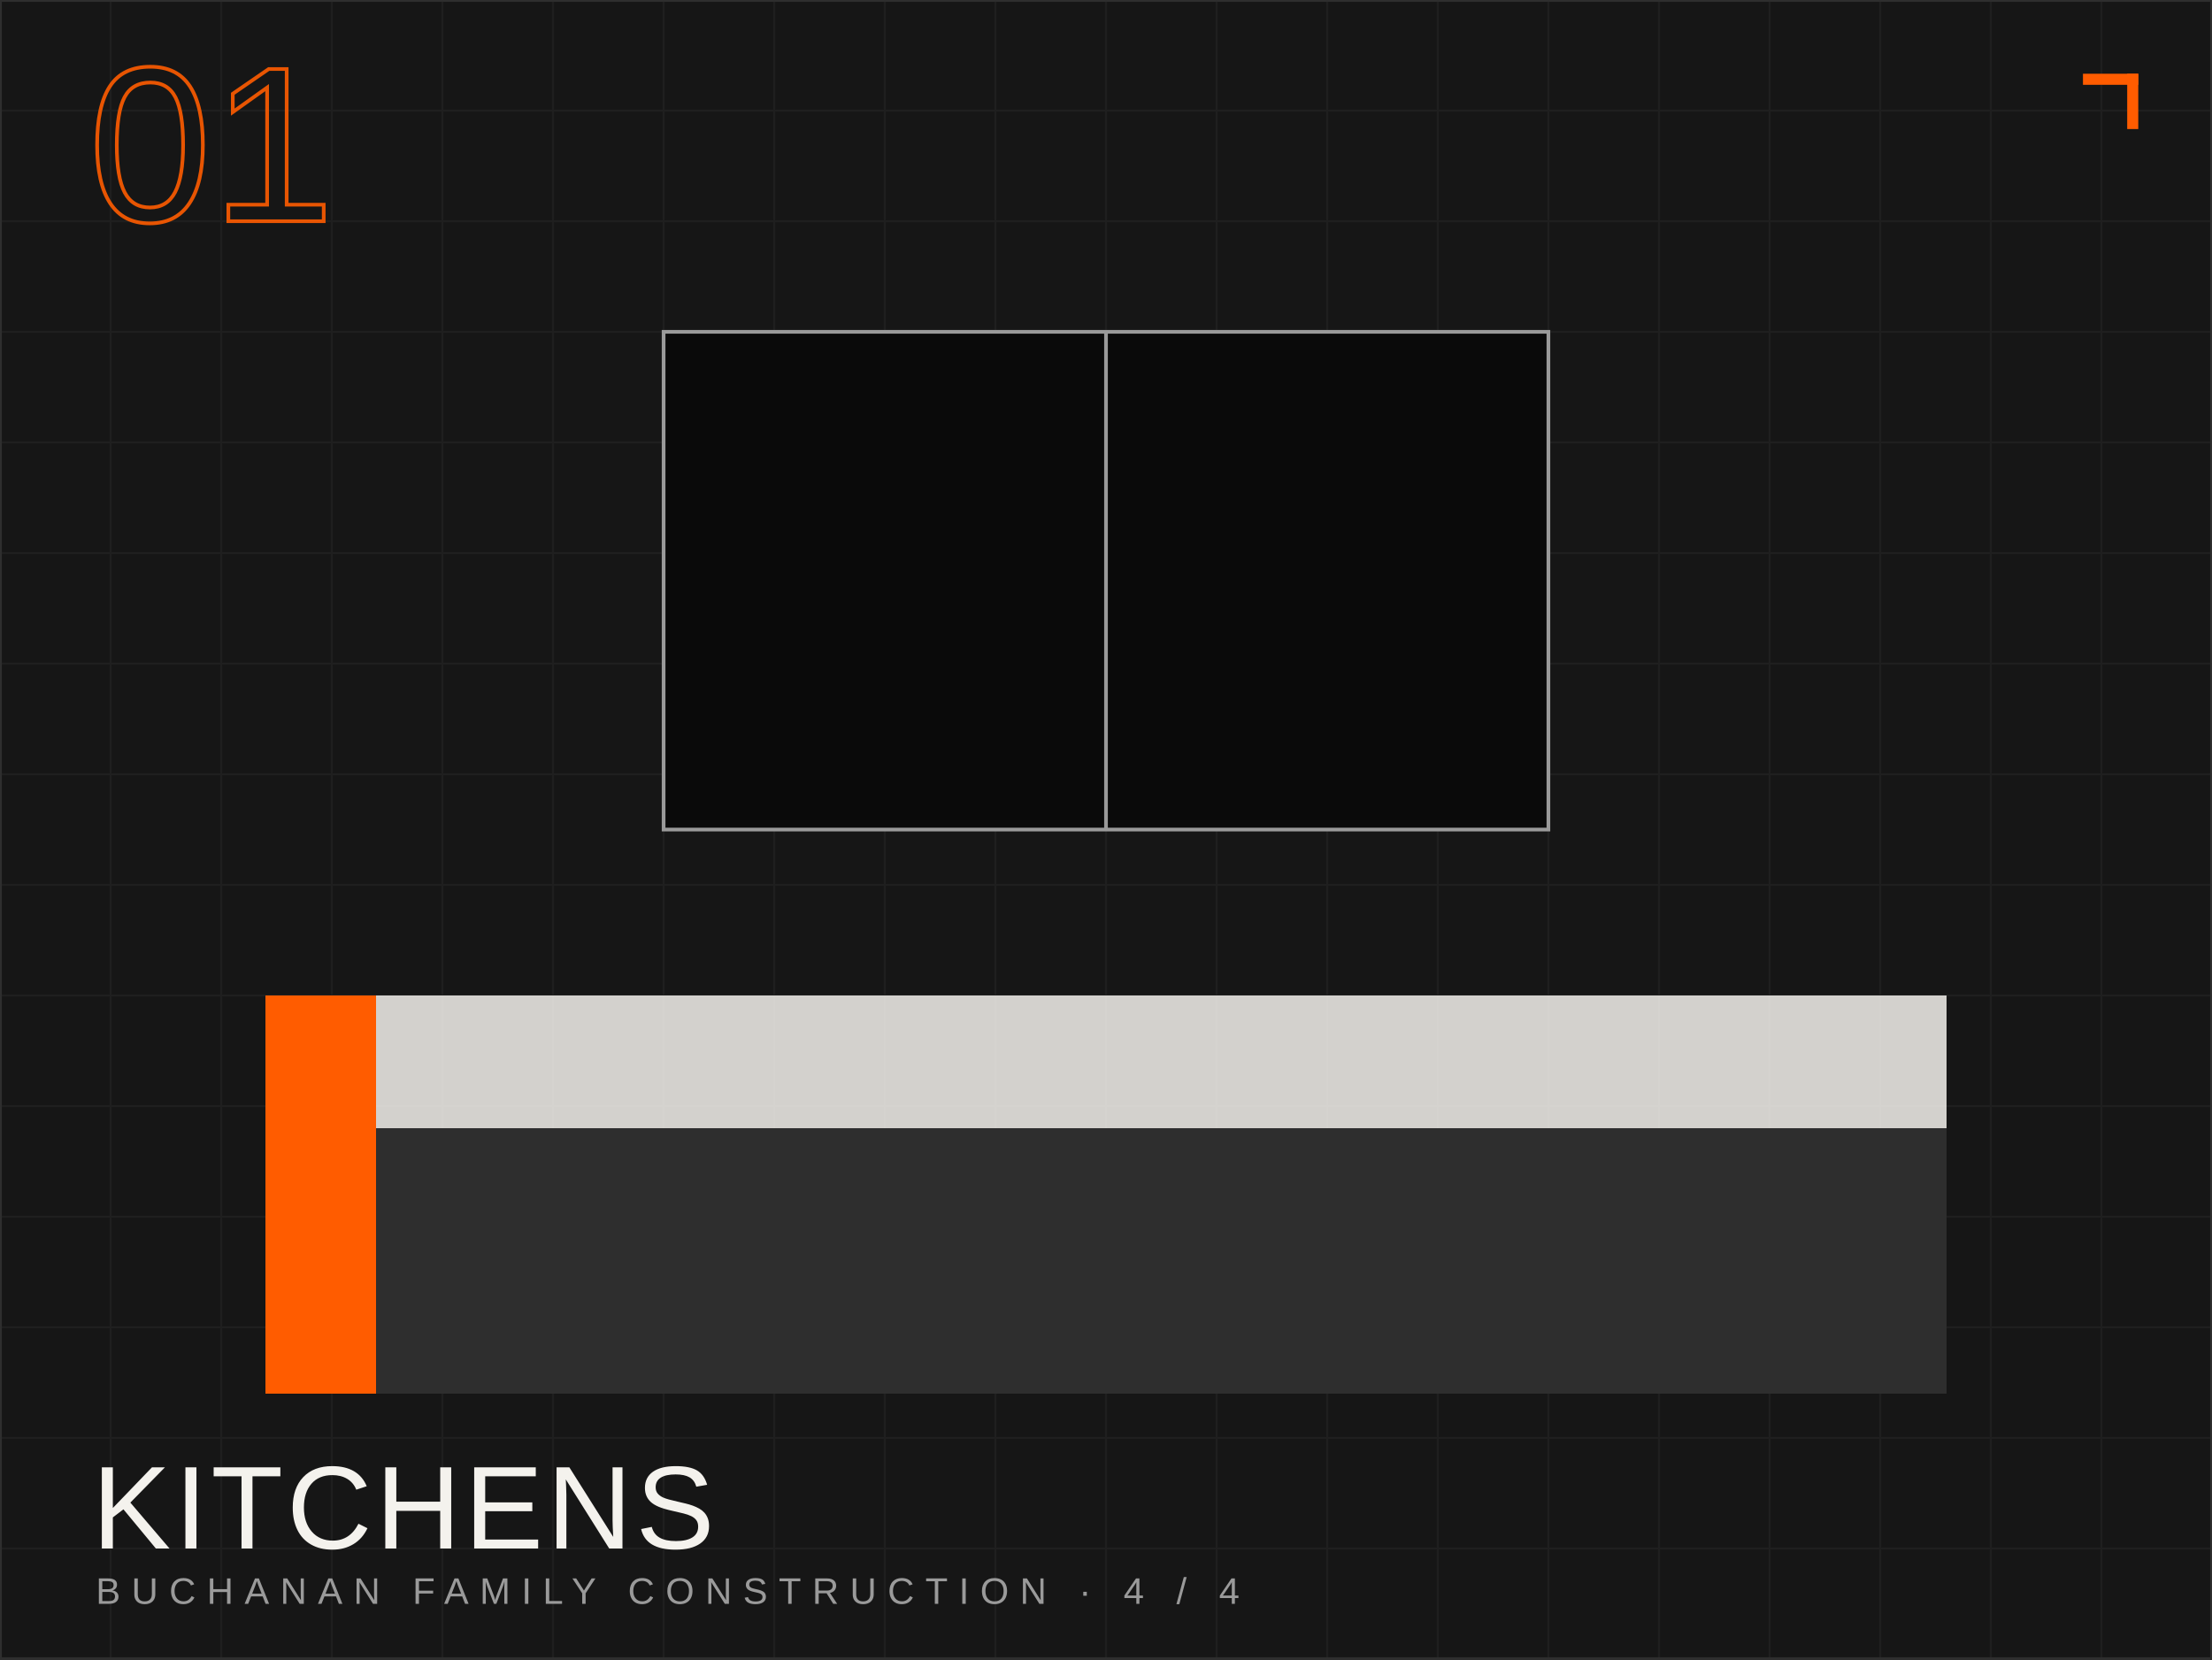
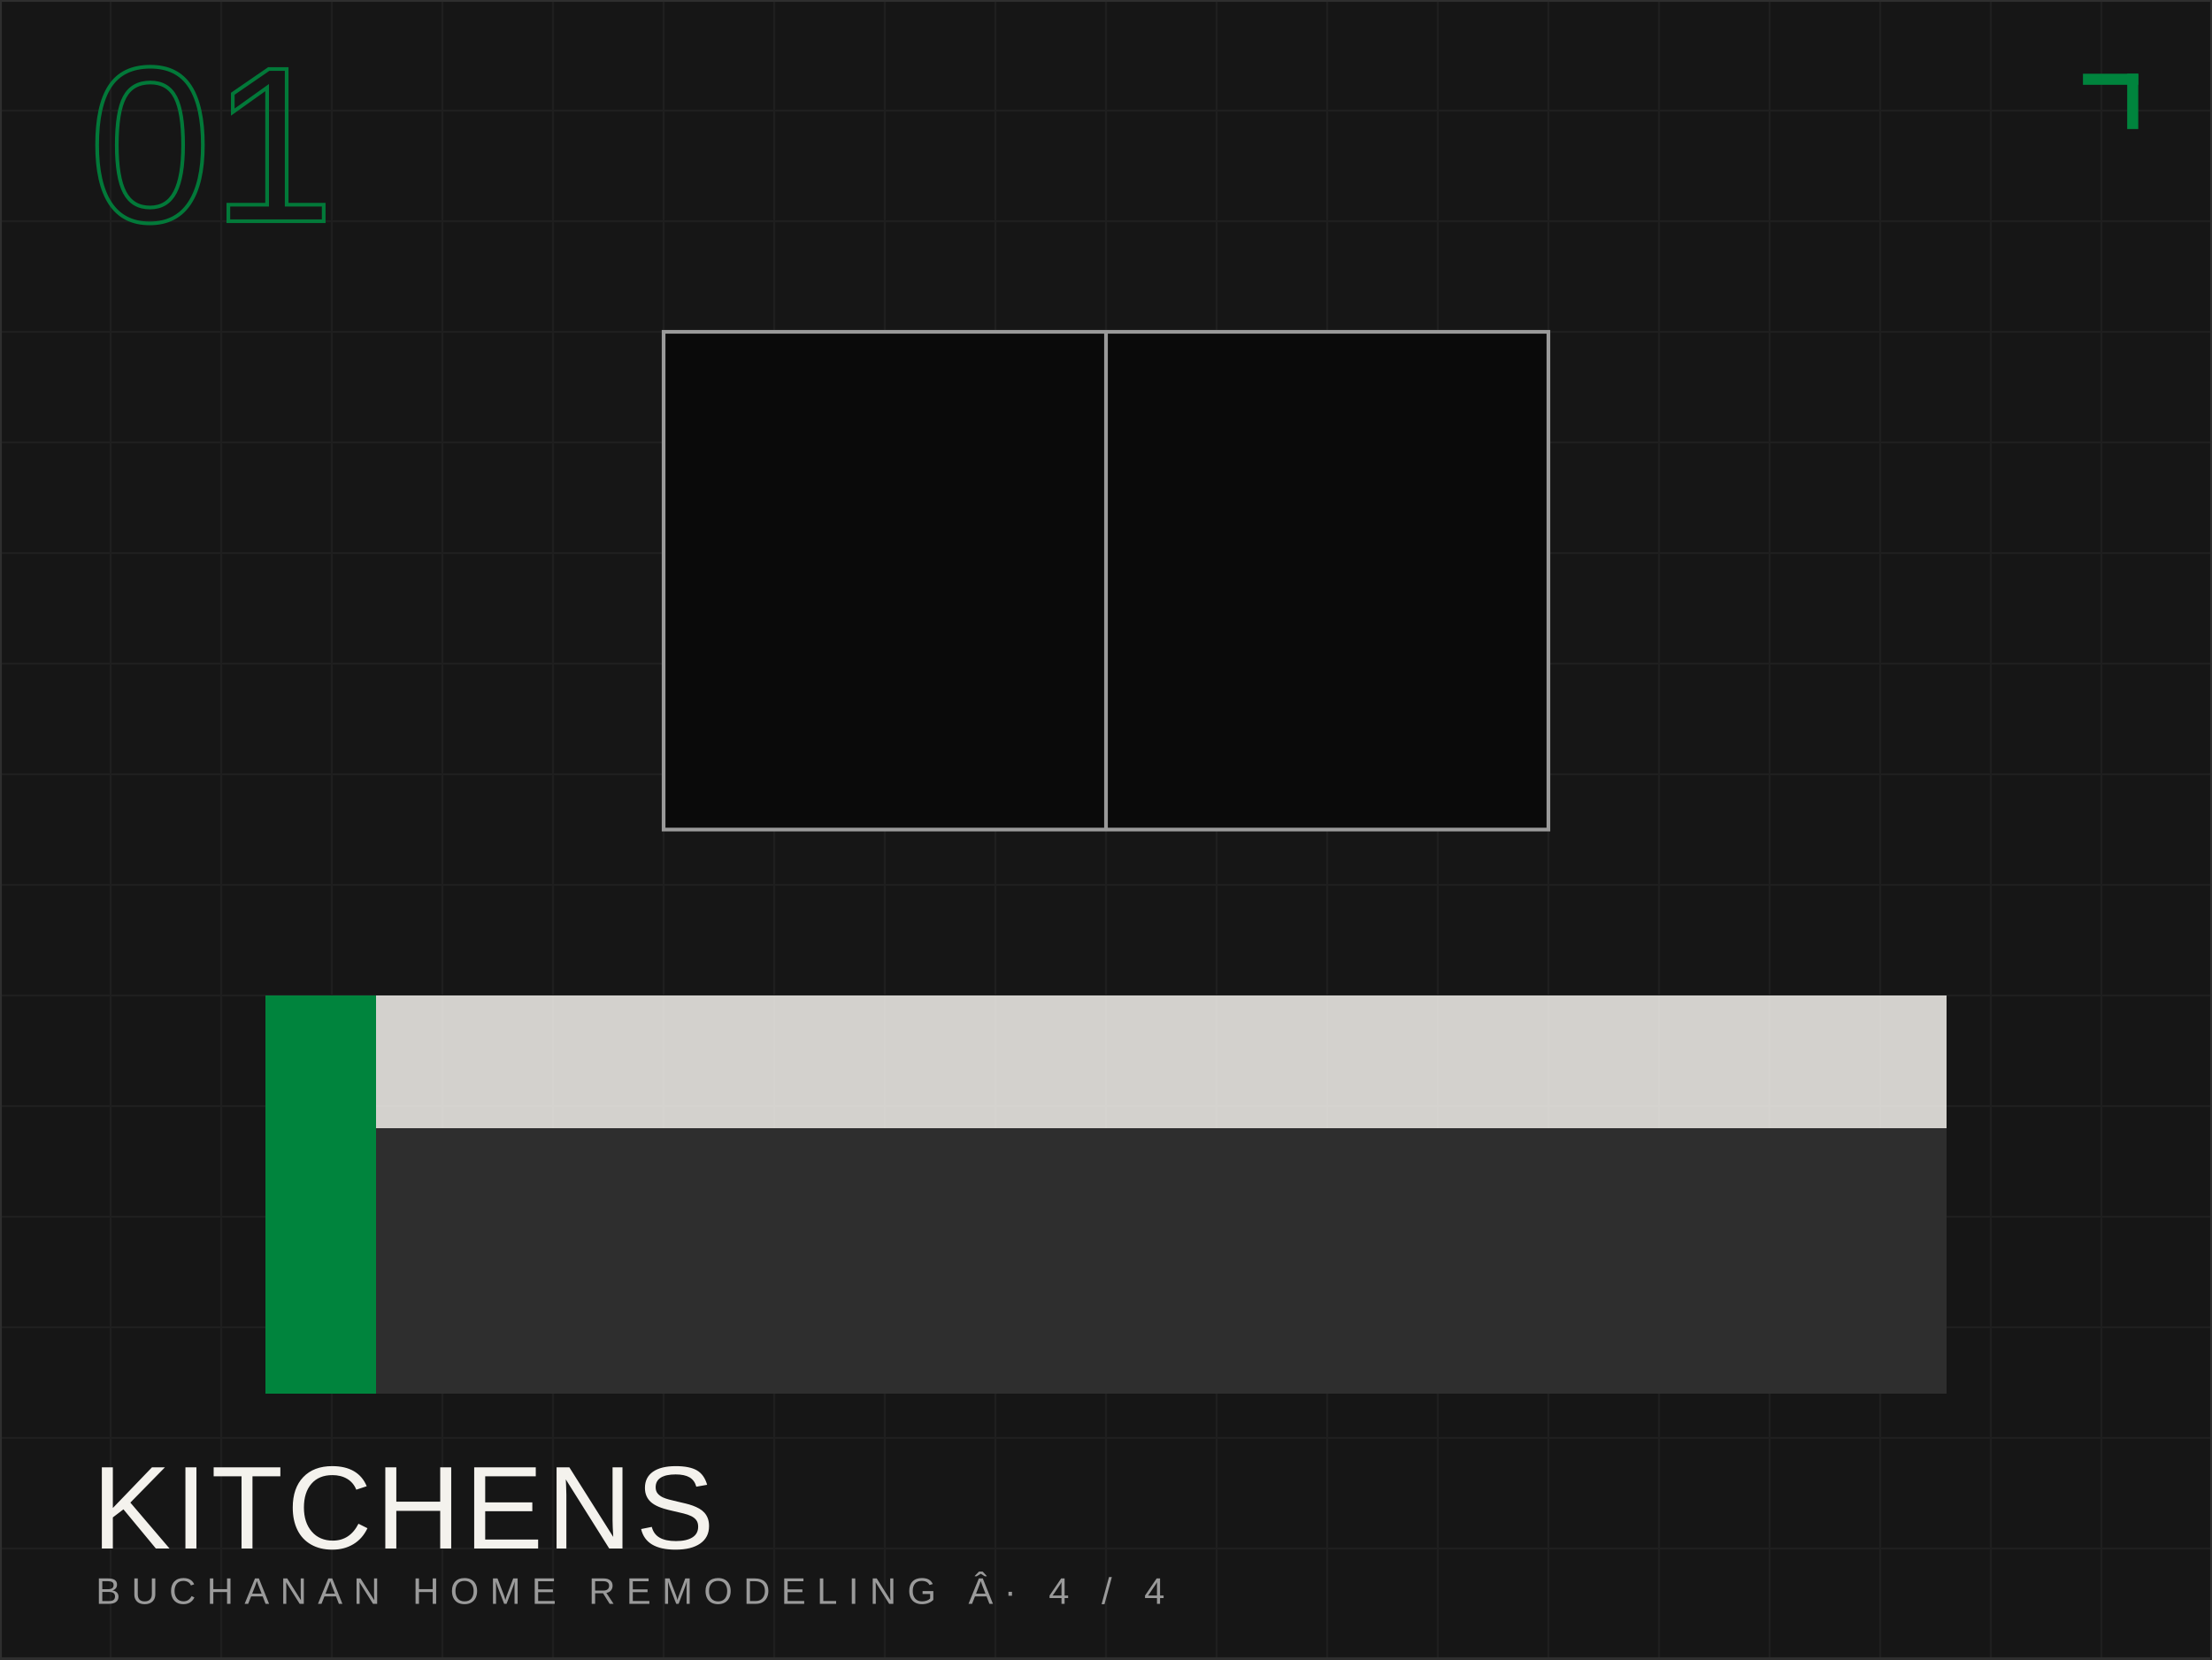
<svg xmlns="http://www.w3.org/2000/svg" width="1200" height="900" viewBox="0 0 1200 900">
  <rect width="1200" height="900" fill="#161616" />
  <g stroke="#2e2e2e" stroke-width="1" opacity="0.4">
    <line x1="60" y1="0" x2="60" y2="900" />
    <line x1="120" y1="0" x2="120" y2="900" />
    <line x1="180" y1="0" x2="180" y2="900" />
    <line x1="240" y1="0" x2="240" y2="900" />
    <line x1="300" y1="0" x2="300" y2="900" />
    <line x1="360" y1="0" x2="360" y2="900" />
    <line x1="420" y1="0" x2="420" y2="900" />
    <line x1="480" y1="0" x2="480" y2="900" />
    <line x1="540" y1="0" x2="540" y2="900" />
    <line x1="600" y1="0" x2="600" y2="900" />
    <line x1="660" y1="0" x2="660" y2="900" />
    <line x1="720" y1="0" x2="720" y2="900" />
    <line x1="780" y1="0" x2="780" y2="900" />
    <line x1="840" y1="0" x2="840" y2="900" />
    <line x1="900" y1="0" x2="900" y2="900" />
    <line x1="960" y1="0" x2="960" y2="900" />
    <line x1="1020" y1="0" x2="1020" y2="900" />
    <line x1="1080" y1="0" x2="1080" y2="900" />
    <line x1="1140" y1="0" x2="1140" y2="900" />
    <line x1="0" y1="60" x2="1200" y2="60" />
    <line x1="0" y1="120" x2="1200" y2="120" />
    <line x1="0" y1="180" x2="1200" y2="180" />
    <line x1="0" y1="240" x2="1200" y2="240" />
    <line x1="0" y1="300" x2="1200" y2="300" />
    <line x1="0" y1="360" x2="1200" y2="360" />
    <line x1="0" y1="420" x2="1200" y2="420" />
    <line x1="0" y1="480" x2="1200" y2="480" />
    <line x1="0" y1="540" x2="1200" y2="540" />
    <line x1="0" y1="600" x2="1200" y2="600" />
    <line x1="0" y1="660" x2="1200" y2="660" />
    <line x1="0" y1="720" x2="1200" y2="720" />
    <line x1="0" y1="780" x2="1200" y2="780" />
    <line x1="0" y1="840" x2="1200" y2="840" />
  </g>
  <rect x="144" y="540" width="912" height="72" fill="#f4f2ed" opacity="0.85" />
  <rect x="144" y="612" width="912" height="144" fill="#2e2e2e" />
  <rect x="360" y="180" width="480" height="270" fill="#0a0a0a" stroke="#9a9a9a" stroke-width="2" />
  <line x1="600" y1="180" x2="600" y2="450" stroke="#9a9a9a" stroke-width="2" />
-   <rect x="144" y="540" width="60" height="216" fill="#ff5c00" />
+   <rect x="144" y="540" width="60" height="216" fill="#00843d" />
  <rect x="0" y="0" width="1200" height="900" fill="none" stroke="#2e2e2e" stroke-width="2" />
-   <text x="48" y="120" font-family="Arial Black, Arial, sans-serif" font-size="120" fill="none" stroke="#ff5c00" stroke-width="2" opacity="0.9">01</text>
+   <text x="48" y="120" font-family="Arial Black, Arial, sans-serif" font-size="120" fill="none" stroke="#00843d" stroke-width="2" opacity="0.9">01</text>
  <text x="50" y="840" font-family="Arial Black, Arial, sans-serif" font-size="64" fill="#f4f2ed" letter-spacing="2">KITCHENS</text>
-   <text x="52" y="870" font-family="Arial, sans-serif" font-size="20" fill="#9a9a9a" letter-spacing="6">BUCHANAN FAMILY CONSTRUCTION · 4 / 4</text>
-   <g fill="#ff5c00">
+   <text x="52" y="870" font-family="Arial, sans-serif" font-size="20" fill="#9a9a9a" letter-spacing="6">BUCHANAN HOME REMODELING Â· 4 / 4</text>
+   <g fill="#00843d">
    <rect x="1130" y="40" width="30" height="6" />
    <rect x="1154" y="40" width="6" height="30" />
  </g>
</svg>
